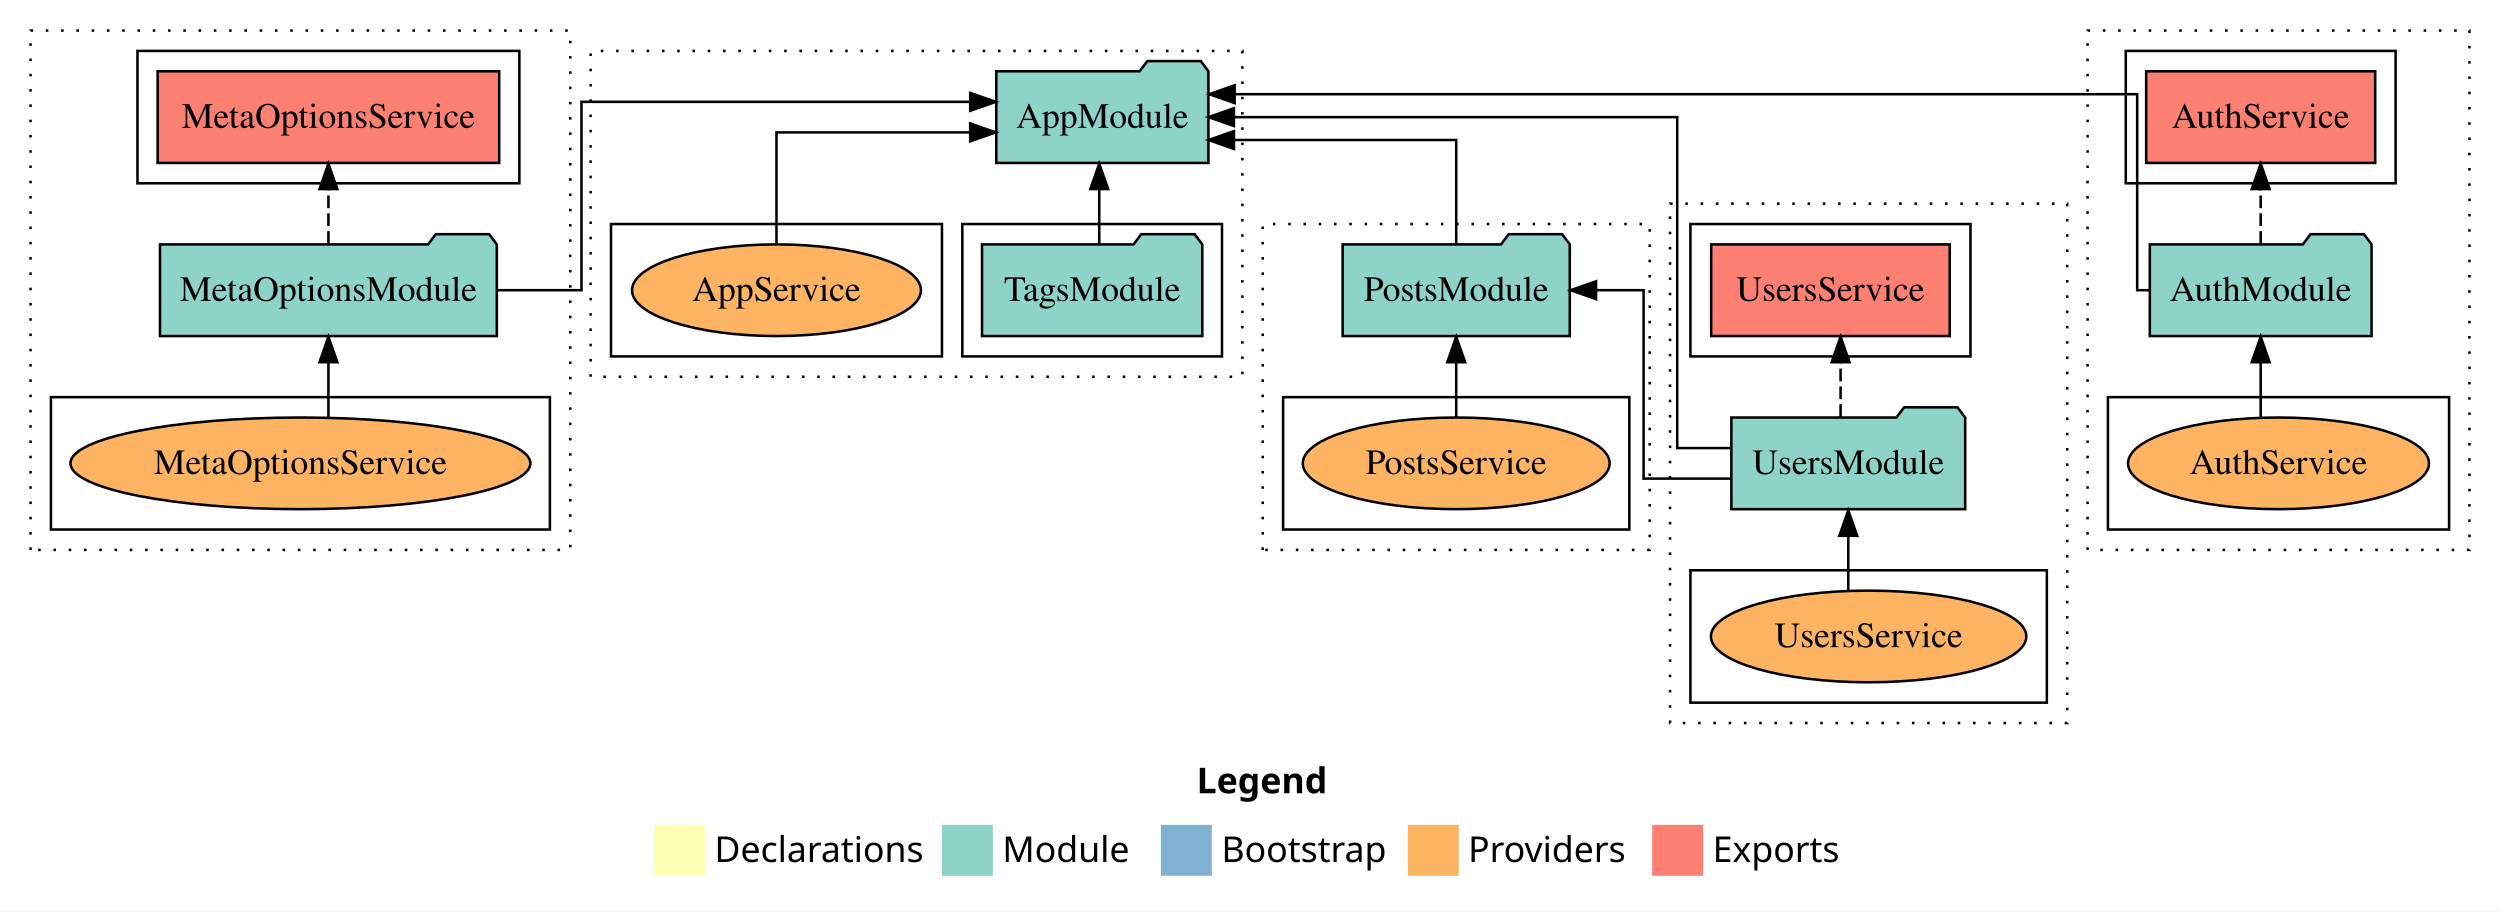
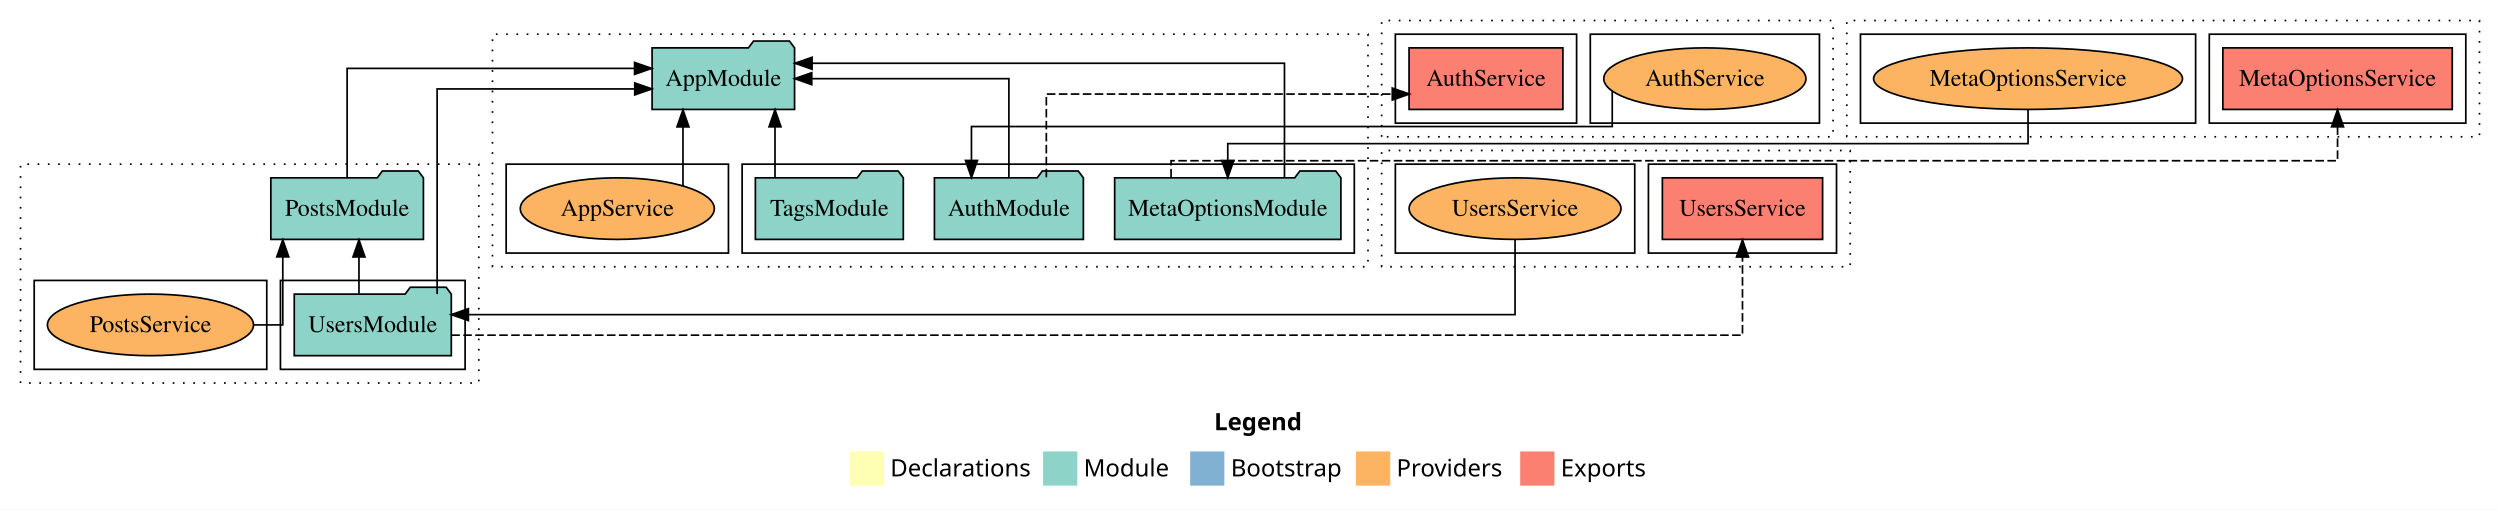
- <svg xmlns="http://www.w3.org/2000/svg" width="982pt" height="358pt" viewBox="0.00 0.00 982.00 358.00">
-   <g id="graph0" class="graph" transform="scale(1 1) rotate(0) translate(4 354)">
-     <polygon fill="white" stroke="transparent" points="-4,4 -4,-354 978,-354 978,4 -4,4" />
-     <text text-anchor="start" x="466.01" y="-42.4" font-family="Times-12" font-weight="bold" font-size="14.00">Legend</text>
-     <polygon fill="#ffffb3" stroke="transparent" points="253,-10 253,-30 273,-30 273,-10 253,-10" />
-     <text text-anchor="start" x="276.63" y="-15.4" font-family="Times-12" font-size="14.00">  Declarations</text>
-     <polygon fill="#8dd3c7" stroke="transparent" points="366,-10 366,-30 386,-30 386,-10 366,-10" />
-     <text text-anchor="start" x="389.73" y="-15.4" font-family="Times-12" font-size="14.00">  Module</text>
-     <polygon fill="#80b1d3" stroke="transparent" points="452,-10 452,-30 472,-30 472,-10 452,-10" />
-     <text text-anchor="start" x="475.78" y="-15.4" font-family="Times-12" font-size="14.00">  Bootstrap</text>
-     <polygon fill="#fdb462" stroke="transparent" points="549,-10 549,-30 569,-30 569,-10 549,-10" />
-     <text text-anchor="start" x="572.67" y="-15.4" font-family="Times-12" font-size="14.00">  Providers</text>
-     <polygon fill="#fb8072" stroke="transparent" points="645,-10 645,-30 665,-30 665,-10 645,-10" />
-     <text text-anchor="start" x="668.73" y="-15.4" font-family="Times-12" font-size="14.00">  Exports</text>
+ <svg xmlns="http://www.w3.org/2000/svg" width="1462pt" height="298pt" viewBox="0.00 0.00 1462.00 298.00">
+   <g id="graph0" class="graph" transform="scale(1 1) rotate(0) translate(4 294)">
+     <polygon fill="white" stroke="transparent" points="-4,4 -4,-294 1458,-294 1458,4 -4,4" />
+     <text text-anchor="start" x="706.01" y="-42.4" font-family="Times-12" font-weight="bold" font-size="14.00">Legend</text>
+     <polygon fill="#ffffb3" stroke="transparent" points="493,-10 493,-30 513,-30 513,-10 493,-10" />
+     <text text-anchor="start" x="516.63" y="-15.4" font-family="Times-12" font-size="14.00">  Declarations</text>
+     <polygon fill="#8dd3c7" stroke="transparent" points="606,-10 606,-30 626,-30 626,-10 606,-10" />
+     <text text-anchor="start" x="629.73" y="-15.4" font-family="Times-12" font-size="14.00">  Module</text>
+     <polygon fill="#80b1d3" stroke="transparent" points="692,-10 692,-30 712,-30 712,-10 692,-10" />
+     <text text-anchor="start" x="715.78" y="-15.4" font-family="Times-12" font-size="14.00">  Bootstrap</text>
+     <polygon fill="#fdb462" stroke="transparent" points="789,-10 789,-30 809,-30 809,-10 789,-10" />
+     <text text-anchor="start" x="812.67" y="-15.4" font-family="Times-12" font-size="14.00">  Providers</text>
+     <polygon fill="#fb8072" stroke="transparent" points="885,-10 885,-30 905,-30 905,-10 885,-10" />
+     <text text-anchor="start" x="908.73" y="-15.4" font-family="Times-12" font-size="14.00">  Exports</text>
+     <g id="clust19" class="cluster">
+       <polygon fill="none" stroke="black" stroke-dasharray="1,5" points="8,-70 8,-198 276,-198 276,-70 8,-70" />
+     </g>
+     <g id="clust21" class="cluster">
+       <polygon fill="none" stroke="black" points="160,-78 160,-130 268,-130 268,-78 160,-78" />
+     </g>
+     <g id="clust24" class="cluster">
+       <polygon fill="none" stroke="black" points="16,-78 16,-130 152,-130 152,-78 16,-78" />
+     </g>
+     <g id="clust1" class="cluster">
+       <polygon fill="none" stroke="black" stroke-dasharray="1,5" points="284,-138 284,-274 796,-274 796,-138 284,-138" />
+     </g>
+     <g id="clust3" class="cluster">
+       <polygon fill="none" stroke="black" points="430,-146 430,-198 788,-198 788,-146 430,-146" />
+     </g>
+     <g id="clust6" class="cluster">
+       <polygon fill="none" stroke="black" points="292,-146 292,-198 422,-198 422,-146 292,-146" />
+     </g>
    <g id="clust31" class="cluster">
-       <polygon fill="none" stroke="black" stroke-dasharray="1,5" points="652,-70 652,-274 808,-274 808,-70 652,-70" />
+       <polygon fill="none" stroke="black" stroke-dasharray="1,5" points="804,-138 804,-206 1078,-206 1078,-138 804,-138" />
    </g>
    <g id="clust34" class="cluster">
-       <polygon fill="none" stroke="black" points="660,-214 660,-266 770,-266 770,-214 660,-214" />
+       <polygon fill="none" stroke="black" points="960,-146 960,-198 1070,-198 1070,-146 960,-146" />
    </g>
    <g id="clust36" class="cluster">
-       <polygon fill="none" stroke="black" points="660,-78 660,-130 800,-130 800,-78 660,-78" />
+       <polygon fill="none" stroke="black" points="812,-146 812,-198 952,-198 952,-146 812,-146" />
    </g>
-     <g id="clust19" class="cluster">
-       <polygon fill="none" stroke="black" stroke-dasharray="1,5" points="492,-138 492,-266 644,-266 644,-138 492,-138" />
+     <g id="clust7" class="cluster">
+       <polygon fill="none" stroke="black" stroke-dasharray="1,5" points="804,-214 804,-282 1068,-282 1068,-214 804,-214" />
    </g>
-     <g id="clust24" class="cluster">
-       <polygon fill="none" stroke="black" points="500,-146 500,-198 636,-198 636,-146 500,-146" />
+     <g id="clust12" class="cluster">
+       <polygon fill="none" stroke="black" points="926,-222 926,-274 1060,-274 1060,-222 926,-222" />
+     </g>
+     <g id="clust10" class="cluster">
+       <polygon fill="none" stroke="black" points="812,-222 812,-274 918,-274 918,-222 812,-222" />
    </g>
    <g id="clust13" class="cluster">
-       <polygon fill="none" stroke="black" stroke-dasharray="1,5" points="8,-138 8,-342 220,-342 220,-138 8,-138" />
+       <polygon fill="none" stroke="black" stroke-dasharray="1,5" points="1076,-214 1076,-282 1446,-282 1446,-214 1076,-214" />
+     </g>
+     <g id="clust16" class="cluster">
+       <polygon fill="none" stroke="black" points="1288,-222 1288,-274 1438,-274 1438,-222 1288,-222" />
    </g>
    <g id="clust18" class="cluster">
-       <polygon fill="none" stroke="black" points="16,-146 16,-198 212,-198 212,-146 16,-146" />
-     </g>
-     <g id="clust16" class="cluster">
-       <polygon fill="none" stroke="black" points="50,-282 50,-334 200,-334 200,-282 50,-282" />
-     </g>
-     <g id="clust7" class="cluster">
-       <polygon fill="none" stroke="black" stroke-dasharray="1,5" points="816,-138 816,-342 966,-342 966,-138 816,-138" />
-     </g>
-     <g id="clust10" class="cluster">
-       <polygon fill="none" stroke="black" points="831,-282 831,-334 937,-334 937,-282 831,-282" />
-     </g>
-     <g id="clust12" class="cluster">
-       <polygon fill="none" stroke="black" points="824,-146 824,-198 958,-198 958,-146 824,-146" />
-     </g>
-     <g id="clust1" class="cluster">
-       <polygon fill="none" stroke="black" stroke-dasharray="1,5" points="228,-206 228,-334 484,-334 484,-206 228,-206" />
-     </g>
-     <g id="clust3" class="cluster">
-       <polygon fill="none" stroke="black" points="374,-214 374,-266 476,-266 476,-214 374,-214" />
-     </g>
-     <g id="clust6" class="cluster">
-       <polygon fill="none" stroke="black" points="236,-214 236,-266 366,-266 366,-214 236,-214" />
+       <polygon fill="none" stroke="black" points="1084,-222 1084,-274 1280,-274 1280,-222 1084,-222" />
    </g>
    <g id="node1" class="node">
-       <polygon fill="#8dd3c7" stroke="black" points="927.55,-258 924.55,-262 903.55,-262 900.55,-258 840.45,-258 840.45,-222 927.55,-222 927.55,-258" />
-       <text text-anchor="middle" x="884" y="-235.8" font-family="Times,serif" font-size="14.00">AuthModule</text>
+       <polygon fill="#8dd3c7" stroke="black" points="629.55,-190 626.55,-194 605.55,-194 602.55,-190 542.45,-190 542.45,-154 629.55,-154 629.55,-190" />
+       <text text-anchor="middle" x="586" y="-167.8" font-family="Times,serif" font-size="14.00">AuthModule</text>
    </g>
    <g id="node6" class="node">
-       <polygon fill="#8dd3c7" stroke="black" points="470.66,-326 467.66,-330 446.66,-330 443.66,-326 387.34,-326 387.34,-290 470.66,-290 470.66,-326" />
-       <text text-anchor="middle" x="429" y="-303.8" font-family="Times,serif" font-size="14.00">AppModule</text>
+       <polygon fill="#8dd3c7" stroke="black" points="460.66,-266 457.66,-270 436.66,-270 433.66,-266 377.34,-266 377.34,-230 460.66,-230 460.66,-266" />
+       <text text-anchor="middle" x="419" y="-243.8" font-family="Times,serif" font-size="14.00">AppModule</text>
    </g>
    <g id="edge1" class="edge">
-       <path fill="none" stroke="black" d="M840.31,-240C837.33,-240 835.48,-240 835.48,-240 835.48,-240 835.48,-317 835.48,-317 835.48,-317 480.97,-317 480.97,-317" />
-       <polygon fill="black" stroke="black" points="480.97,-313.5 470.97,-317 480.97,-320.5 480.97,-313.5" />
+       <path fill="none" stroke="black" d="M586,-190.01C586,-212.49 586,-248 586,-248 586,-248 470.71,-248 470.71,-248" />
+       <polygon fill="black" stroke="black" points="470.71,-244.5 460.71,-248 470.71,-251.5 470.71,-244.5" />
    </g>
    <g id="node8" class="node">
-       <polygon fill="#fb8072" stroke="black" points="928.98,-326 839.02,-326 839.02,-290 928.98,-290 928.98,-326" />
-       <text text-anchor="middle" x="884" y="-303.8" font-family="Times,serif" font-size="14.00">AuthService </text>
+       <polygon fill="#fb8072" stroke="black" points="909.98,-266 820.02,-266 820.02,-230 909.98,-230 909.98,-266" />
+       <text text-anchor="middle" x="865" y="-243.8" font-family="Times,serif" font-size="14.00">AuthService </text>
    </g>
    <g id="edge7" class="edge">
-       <path fill="none" stroke="black" stroke-dasharray="5,2" d="M884,-258.22C884,-258.22 884,-279.73 884,-279.73" />
-       <polygon fill="black" stroke="black" points="880.5,-279.73 884,-289.73 887.5,-279.73 880.5,-279.73" />
+       <path fill="none" stroke="black" stroke-dasharray="5,2" d="M607.89,-190.31C607.89,-210.15 607.89,-239 607.89,-239 607.89,-239 810.21,-239 810.21,-239" />
+       <polygon fill="black" stroke="black" points="810.21,-242.5 820.21,-239 810.21,-235.5 810.21,-242.5" />
    </g>
    <g id="node2" class="node">
-       <polygon fill="#8dd3c7" stroke="black" points="191.15,-258 188.15,-262 167.15,-262 164.15,-258 58.85,-258 58.85,-222 191.15,-222 191.15,-258" />
-       <text text-anchor="middle" x="125" y="-235.8" font-family="Times,serif" font-size="14.00">MetaOptionsModule</text>
+       <polygon fill="#8dd3c7" stroke="black" points="780.15,-190 777.15,-194 756.15,-194 753.15,-190 647.85,-190 647.85,-154 780.15,-154 780.15,-190" />
+       <text text-anchor="middle" x="714" y="-167.8" font-family="Times,serif" font-size="14.00">MetaOptionsModule</text>
    </g>
    <g id="edge2" class="edge">
-       <path fill="none" stroke="black" d="M191.3,-240C209.53,-240 224.4,-240 224.4,-240 224.4,-240 224.4,-314 224.4,-314 224.4,-314 377.1,-314 377.1,-314" />
-       <polygon fill="black" stroke="black" points="377.1,-317.5 387.1,-314 377.1,-310.5 377.1,-317.5" />
+       <path fill="none" stroke="black" d="M747.16,-190.03C747.16,-214.98 747.16,-257 747.16,-257 747.16,-257 470.9,-257 470.9,-257" />
+       <polygon fill="black" stroke="black" points="470.9,-253.5 460.9,-257 470.9,-260.5 470.9,-253.5" />
    </g>
    <g id="node10" class="node">
-       <polygon fill="#fb8072" stroke="black" points="192.08,-326 57.92,-326 57.92,-290 192.08,-290 192.08,-326" />
-       <text text-anchor="middle" x="125" y="-303.8" font-family="Times,serif" font-size="14.00">MetaOptionsService </text>
+       <polygon fill="#fb8072" stroke="black" points="1430.08,-266 1295.92,-266 1295.92,-230 1430.08,-230 1430.08,-266" />
+       <text text-anchor="middle" x="1363" y="-243.8" font-family="Times,serif" font-size="14.00">MetaOptionsService </text>
    </g>
    <g id="edge9" class="edge">
-       <path fill="none" stroke="black" stroke-dasharray="5,2" d="M125,-258.22C125,-258.22 125,-279.73 125,-279.73" />
-       <polygon fill="black" stroke="black" points="121.5,-279.73 125,-289.73 128.5,-279.73 121.5,-279.73" />
+       <path fill="none" stroke="black" stroke-dasharray="5,2" d="M680.84,-190.21C680.84,-195.55 680.84,-200 680.84,-200 680.84,-200 1363,-200 1363,-200 1363,-200 1363,-219.85 1363,-219.85" />
+       <polygon fill="black" stroke="black" points="1359.5,-219.85 1363,-229.85 1366.5,-219.85 1359.5,-219.85" />
    </g>
    <g id="node3" class="node">
-       <polygon fill="#8dd3c7" stroke="black" points="612.61,-258 609.61,-262 588.61,-262 585.61,-258 523.39,-258 523.39,-222 612.61,-222 612.61,-258" />
-       <text text-anchor="middle" x="568" y="-235.8" font-family="Times,serif" font-size="14.00">PostsModule</text>
+       <polygon fill="#8dd3c7" stroke="black" points="243.61,-190 240.61,-194 219.61,-194 216.61,-190 154.39,-190 154.39,-154 243.61,-154 243.61,-190" />
+       <text text-anchor="middle" x="199" y="-167.8" font-family="Times,serif" font-size="14.00">PostsModule</text>
    </g>
    <g id="edge3" class="edge">
-       <path fill="none" stroke="black" d="M568,-258.02C568,-275.37 568,-299 568,-299 568,-299 480.7,-299 480.7,-299" />
-       <polygon fill="black" stroke="black" points="480.7,-295.5 470.7,-299 480.7,-302.5 480.7,-295.5" />
+       <path fill="none" stroke="black" d="M199,-190.2C199,-214.36 199,-254 199,-254 199,-254 367.1,-254 367.1,-254" />
+       <polygon fill="black" stroke="black" points="367.1,-257.5 377.1,-254 367.1,-250.5 367.1,-257.5" />
    </g>
    <g id="node4" class="node">
-       <polygon fill="#8dd3c7" stroke="black" points="468.26,-258 465.26,-262 444.26,-262 441.26,-258 381.74,-258 381.74,-222 468.26,-222 468.26,-258" />
-       <text text-anchor="middle" x="425" y="-235.8" font-family="Times,serif" font-size="14.00">TagsModule</text>
+       <polygon fill="#8dd3c7" stroke="black" points="524.26,-190 521.26,-194 500.26,-194 497.26,-190 437.74,-190 437.74,-154 524.26,-154 524.26,-190" />
+       <text text-anchor="middle" x="481" y="-167.8" font-family="Times,serif" font-size="14.00">TagsModule</text>
    </g>
    <g id="edge4" class="edge">
-       <path fill="none" stroke="black" d="M427.78,-258.22C427.78,-258.22 427.78,-279.73 427.78,-279.73" />
-       <polygon fill="black" stroke="black" points="424.28,-279.73 427.78,-289.73 431.28,-279.73 424.28,-279.73" />
+       <path fill="none" stroke="black" d="M449.22,-190.01C449.22,-190.01 449.22,-219.85 449.22,-219.85" />
+       <polygon fill="black" stroke="black" points="445.72,-219.85 449.22,-229.85 452.72,-219.85 445.72,-219.85" />
    </g>
    <g id="node5" class="node">
-       <polygon fill="#8dd3c7" stroke="black" points="767.92,-190 764.92,-194 743.92,-194 740.92,-190 676.08,-190 676.08,-154 767.92,-154 767.92,-190" />
-       <text text-anchor="middle" x="722" y="-167.8" font-family="Times,serif" font-size="14.00">UsersModule</text>
+       <polygon fill="#8dd3c7" stroke="black" points="259.92,-122 256.92,-126 235.92,-126 232.92,-122 168.08,-122 168.08,-86 259.92,-86 259.92,-122" />
+       <text text-anchor="middle" x="214" y="-99.8" font-family="Times,serif" font-size="14.00">UsersModule</text>
    </g>
    <g id="edge11" class="edge">
-       <path fill="none" stroke="black" d="M676.16,-166C658.11,-166 641.6,-166 641.6,-166 641.6,-166 641.6,-240 641.6,-240 641.6,-240 622.93,-240 622.93,-240" />
-       <polygon fill="black" stroke="black" points="622.93,-236.5 612.93,-240 622.93,-243.5 622.93,-236.5" />
+       <path fill="none" stroke="black" d="M205.92,-122.22C205.92,-122.22 205.92,-143.73 205.92,-143.73" />
+       <polygon fill="black" stroke="black" points="202.42,-143.73 205.92,-153.73 209.42,-143.73 202.42,-143.73" />
    </g>
    <g id="edge5" class="edge">
-       <path fill="none" stroke="black" d="M676.07,-178C664.26,-178 654.81,-178 654.81,-178 654.81,-178 654.81,-308 654.81,-308 654.81,-308 480.68,-308 480.68,-308" />
-       <polygon fill="black" stroke="black" points="480.68,-304.5 470.68,-308 480.68,-311.5 480.68,-304.5" />
+       <path fill="none" stroke="black" d="M251.63,-122.04C251.63,-159.45 251.63,-242 251.63,-242 251.63,-242 367.2,-242 367.2,-242" />
+       <polygon fill="black" stroke="black" points="367.2,-245.5 377.2,-242 367.2,-238.5 367.2,-245.5" />
    </g>
    <g id="node13" class="node">
-       <polygon fill="#fb8072" stroke="black" points="761.85,-258 668.15,-258 668.15,-222 761.85,-222 761.85,-258" />
-       <text text-anchor="middle" x="715" y="-235.8" font-family="Times,serif" font-size="14.00">UsersService </text>
+       <polygon fill="#fb8072" stroke="black" points="1061.85,-190 968.15,-190 968.15,-154 1061.85,-154 1061.85,-190" />
+       <text text-anchor="middle" x="1015" y="-167.8" font-family="Times,serif" font-size="14.00">UsersService </text>
    </g>
    <g id="edge13" class="edge">
-       <path fill="none" stroke="black" stroke-dasharray="5,2" d="M718.98,-190.22C718.98,-190.22 718.98,-211.73 718.98,-211.73" />
-       <polygon fill="black" stroke="black" points="715.48,-211.73 718.98,-221.73 722.48,-211.73 715.48,-211.73" />
+       <path fill="none" stroke="black" stroke-dasharray="5,2" d="M259.94,-98C430.14,-98 1015,-98 1015,-98 1015,-98 1015,-143.71 1015,-143.71" />
+       <polygon fill="black" stroke="black" points="1011.5,-143.71 1015,-153.71 1018.5,-143.71 1011.5,-143.71" />
    </g>
    <g id="node7" class="node">
-       <ellipse fill="#fdb462" stroke="black" cx="301" cy="-240" rx="56.74" ry="18" />
-       <text text-anchor="middle" x="301" y="-235.8" font-family="Times,serif" font-size="14.00">AppService</text>
+       <ellipse fill="#fdb462" stroke="black" cx="357" cy="-172" rx="56.74" ry="18" />
+       <text text-anchor="middle" x="357" y="-167.8" font-family="Times,serif" font-size="14.00">AppService</text>
    </g>
    <g id="edge6" class="edge">
-       <path fill="none" stroke="black" d="M301,-258.27C301,-276.56 301,-302 301,-302 301,-302 377.09,-302 377.09,-302" />
-       <polygon fill="black" stroke="black" points="377.09,-305.5 387.09,-302 377.09,-298.5 377.09,-305.5" />
+       <path fill="none" stroke="black" d="M395.4,-185.24C395.4,-185.24 395.4,-219.79 395.4,-219.79" />
+       <polygon fill="black" stroke="black" points="391.9,-219.79 395.4,-229.79 398.9,-219.79 391.9,-219.79" />
    </g>
    <g id="node9" class="node">
-       <ellipse fill="#fdb462" stroke="black" cx="891" cy="-172" rx="59.11" ry="18" />
-       <text text-anchor="middle" x="891" y="-167.8" font-family="Times,serif" font-size="14.00">AuthService</text>
+       <ellipse fill="#fdb462" stroke="black" cx="993" cy="-248" rx="59.11" ry="18" />
+       <text text-anchor="middle" x="993" y="-243.8" font-family="Times,serif" font-size="14.00">AuthService</text>
    </g>
    <g id="edge8" class="edge">
-       <path fill="none" stroke="black" d="M884,-190.22C884,-190.22 884,-211.73 884,-211.73" />
-       <polygon fill="black" stroke="black" points="880.5,-211.73 884,-221.73 887.5,-211.73 880.5,-211.73" />
+       <path fill="none" stroke="black" d="M938.84,-240.64C938.84,-232.35 938.84,-220 938.84,-220 938.84,-220 564.11,-220 564.11,-220 564.11,-220 564.11,-200.15 564.11,-200.15" />
+       <polygon fill="black" stroke="black" points="567.61,-200.15 564.11,-190.15 560.61,-200.15 567.61,-200.15" />
    </g>
    <g id="node11" class="node">
-       <ellipse fill="#fdb462" stroke="black" cx="114" cy="-172" rx="90.33" ry="18" />
-       <text text-anchor="middle" x="114" y="-167.8" font-family="Times,serif" font-size="14.00">MetaOptionsService</text>
+       <ellipse fill="#fdb462" stroke="black" cx="1182" cy="-248" rx="90.33" ry="18" />
+       <text text-anchor="middle" x="1182" y="-243.8" font-family="Times,serif" font-size="14.00">MetaOptionsService</text>
    </g>
    <g id="edge10" class="edge">
-       <path fill="none" stroke="black" d="M125,-190.22C125,-190.22 125,-211.73 125,-211.73" />
-       <polygon fill="black" stroke="black" points="121.5,-211.73 125,-221.73 128.5,-211.73 121.5,-211.73" />
+       <path fill="none" stroke="black" d="M1182,-229.89C1182,-220.1 1182,-210 1182,-210 1182,-210 714,-210 714,-210 714,-210 714,-200.11 714,-200.11" />
+       <polygon fill="black" stroke="black" points="717.5,-200.11 714,-190.11 710.5,-200.11 717.5,-200.11" />
    </g>
    <g id="node12" class="node">
-       <ellipse fill="#fdb462" stroke="black" cx="568" cy="-172" rx="60.27" ry="18" />
-       <text text-anchor="middle" x="568" y="-167.8" font-family="Times,serif" font-size="14.00">PostsService</text>
+       <ellipse fill="#fdb462" stroke="black" cx="84" cy="-104" rx="60.27" ry="18" />
+       <text text-anchor="middle" x="84" y="-99.8" font-family="Times,serif" font-size="14.00">PostsService</text>
    </g>
    <g id="edge12" class="edge">
-       <path fill="none" stroke="black" d="M568,-190.22C568,-190.22 568,-211.73 568,-211.73" />
-       <polygon fill="black" stroke="black" points="564.5,-211.73 568,-221.73 571.5,-211.73 564.5,-211.73" />
+       <path fill="none" stroke="black" d="M144.58,-104C154.37,-104 161.37,-104 161.37,-104 161.37,-104 161.37,-143.78 161.37,-143.78" />
+       <polygon fill="black" stroke="black" points="157.87,-143.78 161.37,-153.78 164.87,-143.78 157.87,-143.78" />
    </g>
    <g id="node14" class="node">
-       <ellipse fill="#fdb462" stroke="black" cx="730" cy="-104" rx="61.95" ry="18" />
-       <text text-anchor="middle" x="730" y="-99.8" font-family="Times,serif" font-size="14.00">UsersService</text>
+       <ellipse fill="#fdb462" stroke="black" cx="882" cy="-172" rx="61.95" ry="18" />
+       <text text-anchor="middle" x="882" y="-167.8" font-family="Times,serif" font-size="14.00">UsersService</text>
    </g>
    <g id="edge14" class="edge">
-       <path fill="none" stroke="black" d="M722,-121.87C722,-121.87 722,-143.54 722,-143.54" />
-       <polygon fill="black" stroke="black" points="718.5,-143.54 722,-153.54 725.5,-143.54 718.5,-143.54" />
+       <path fill="none" stroke="black" d="M882,-153.73C882,-135.44 882,-110 882,-110 882,-110 269.91,-110 269.91,-110" />
+       <polygon fill="black" stroke="black" points="269.91,-106.5 259.91,-110 269.91,-113.5 269.91,-106.5" />
    </g>
  </g>
</svg>
